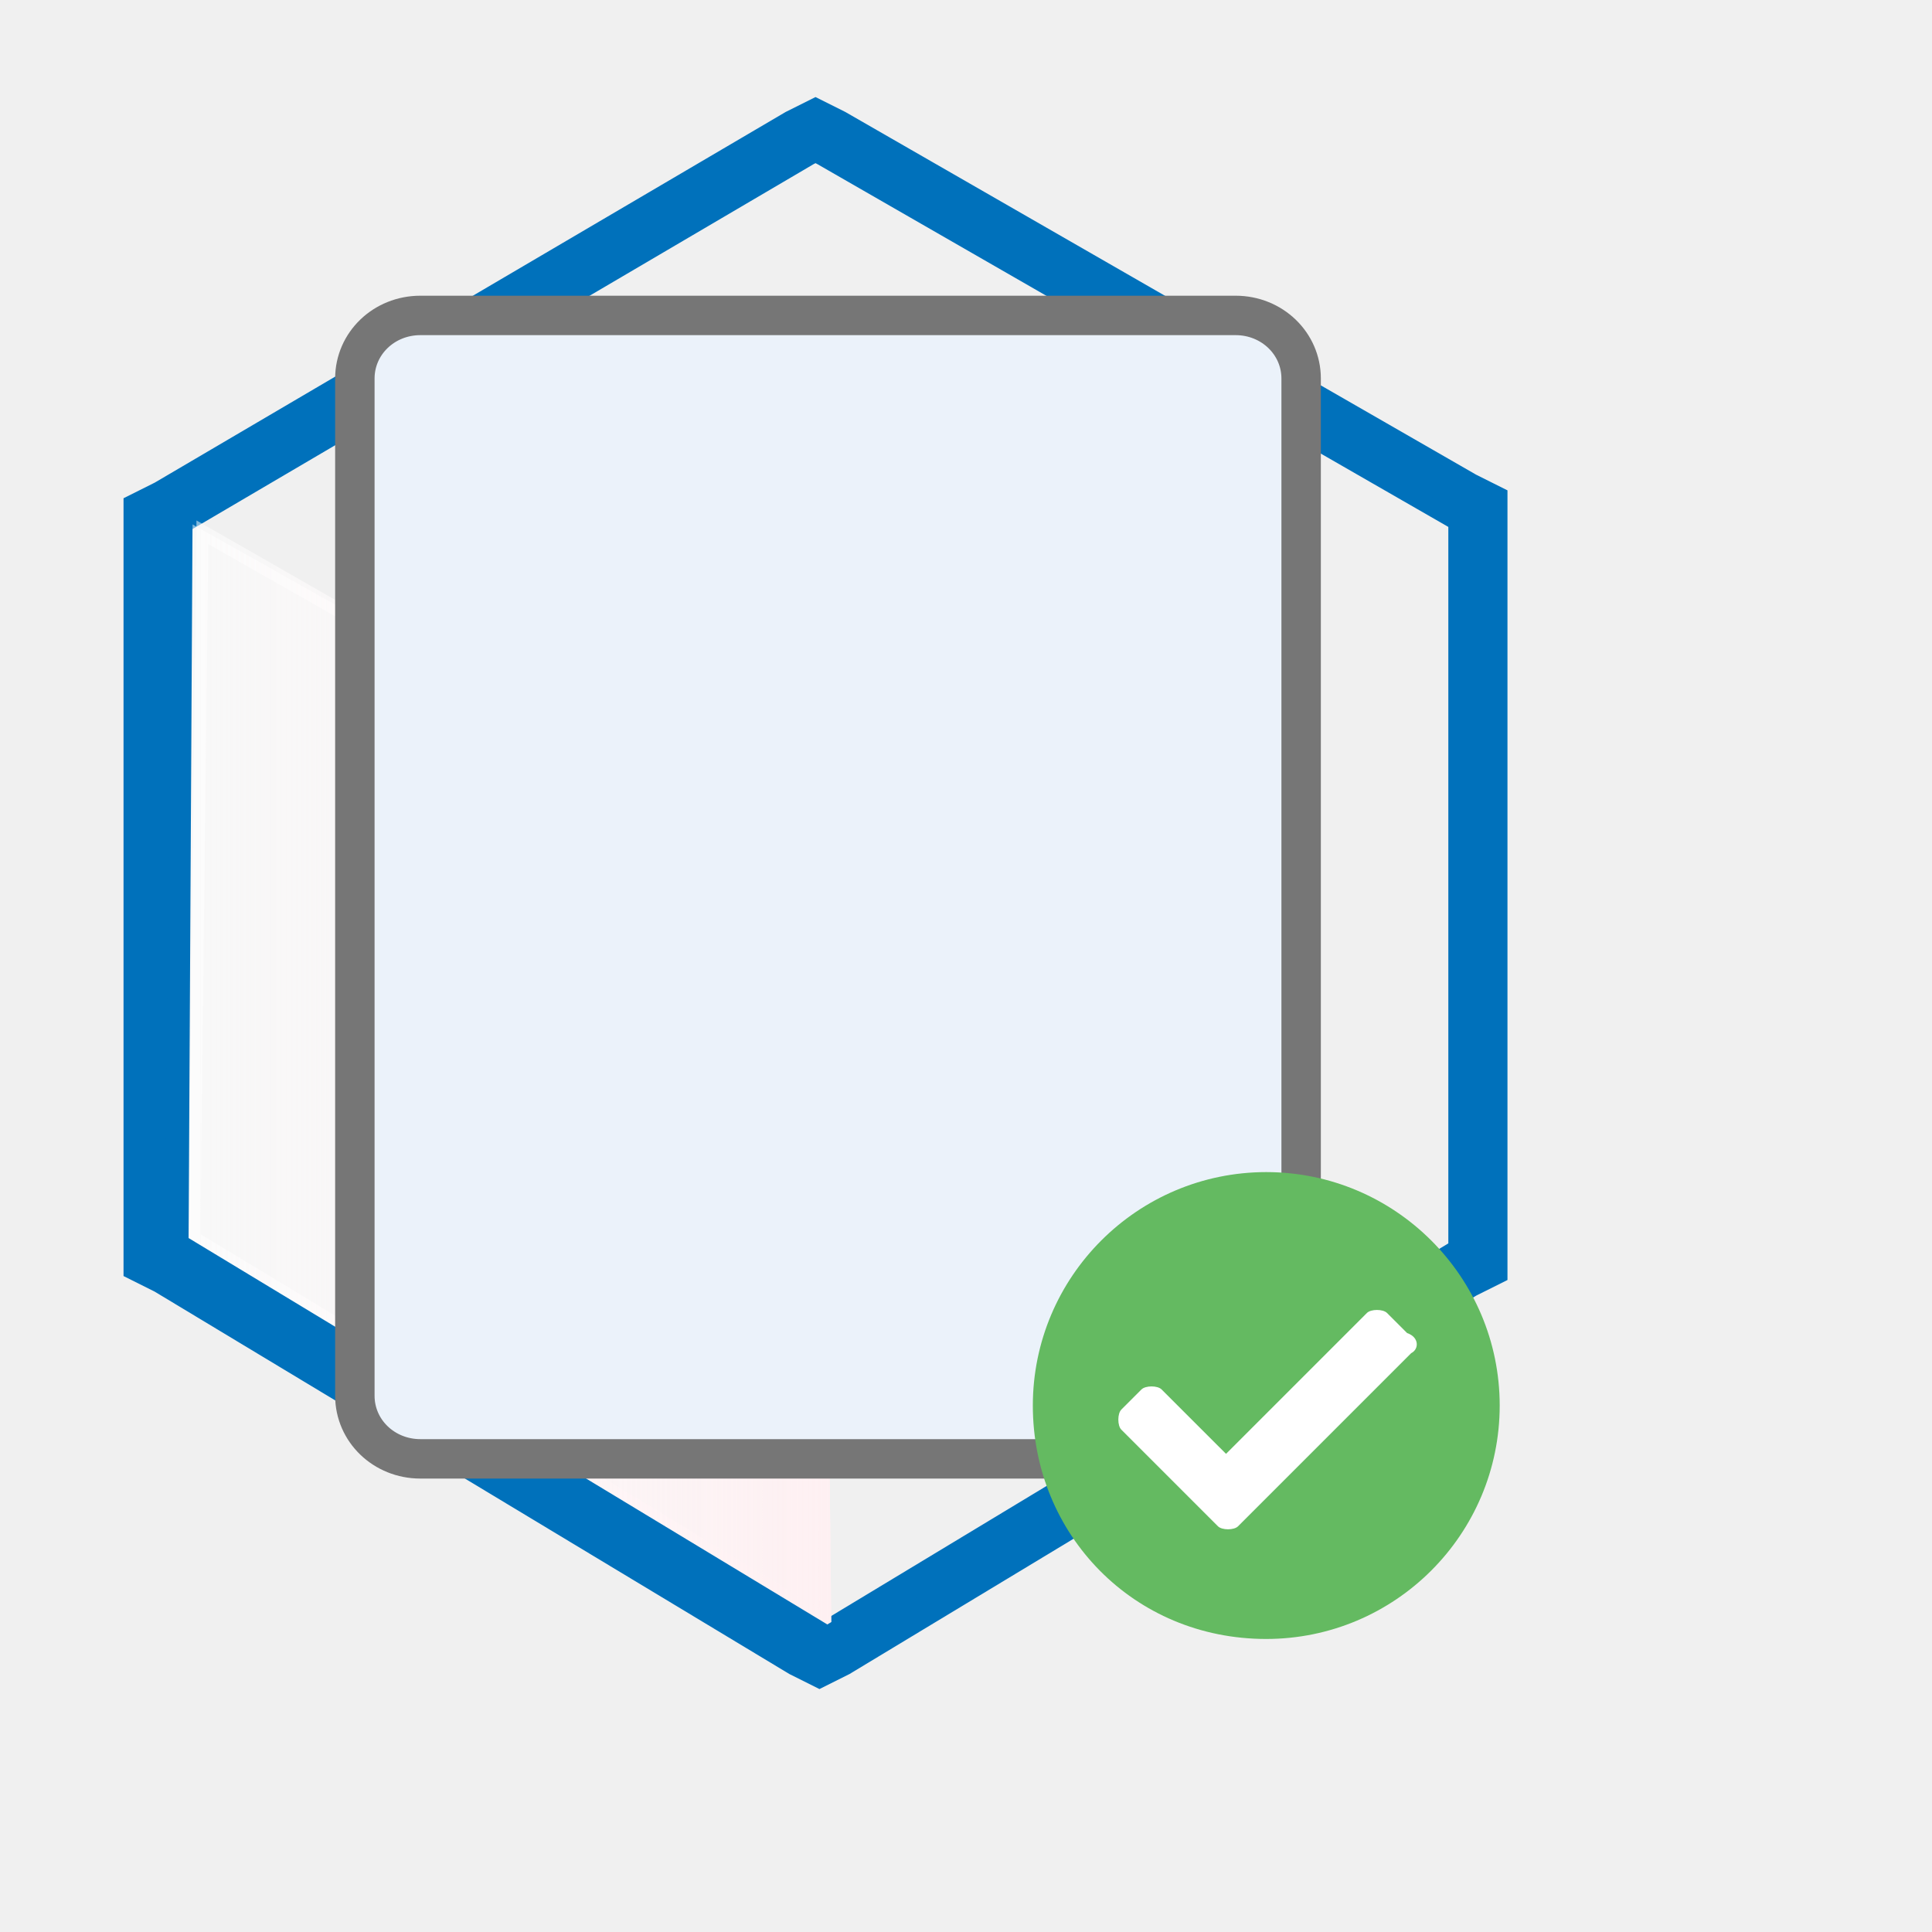
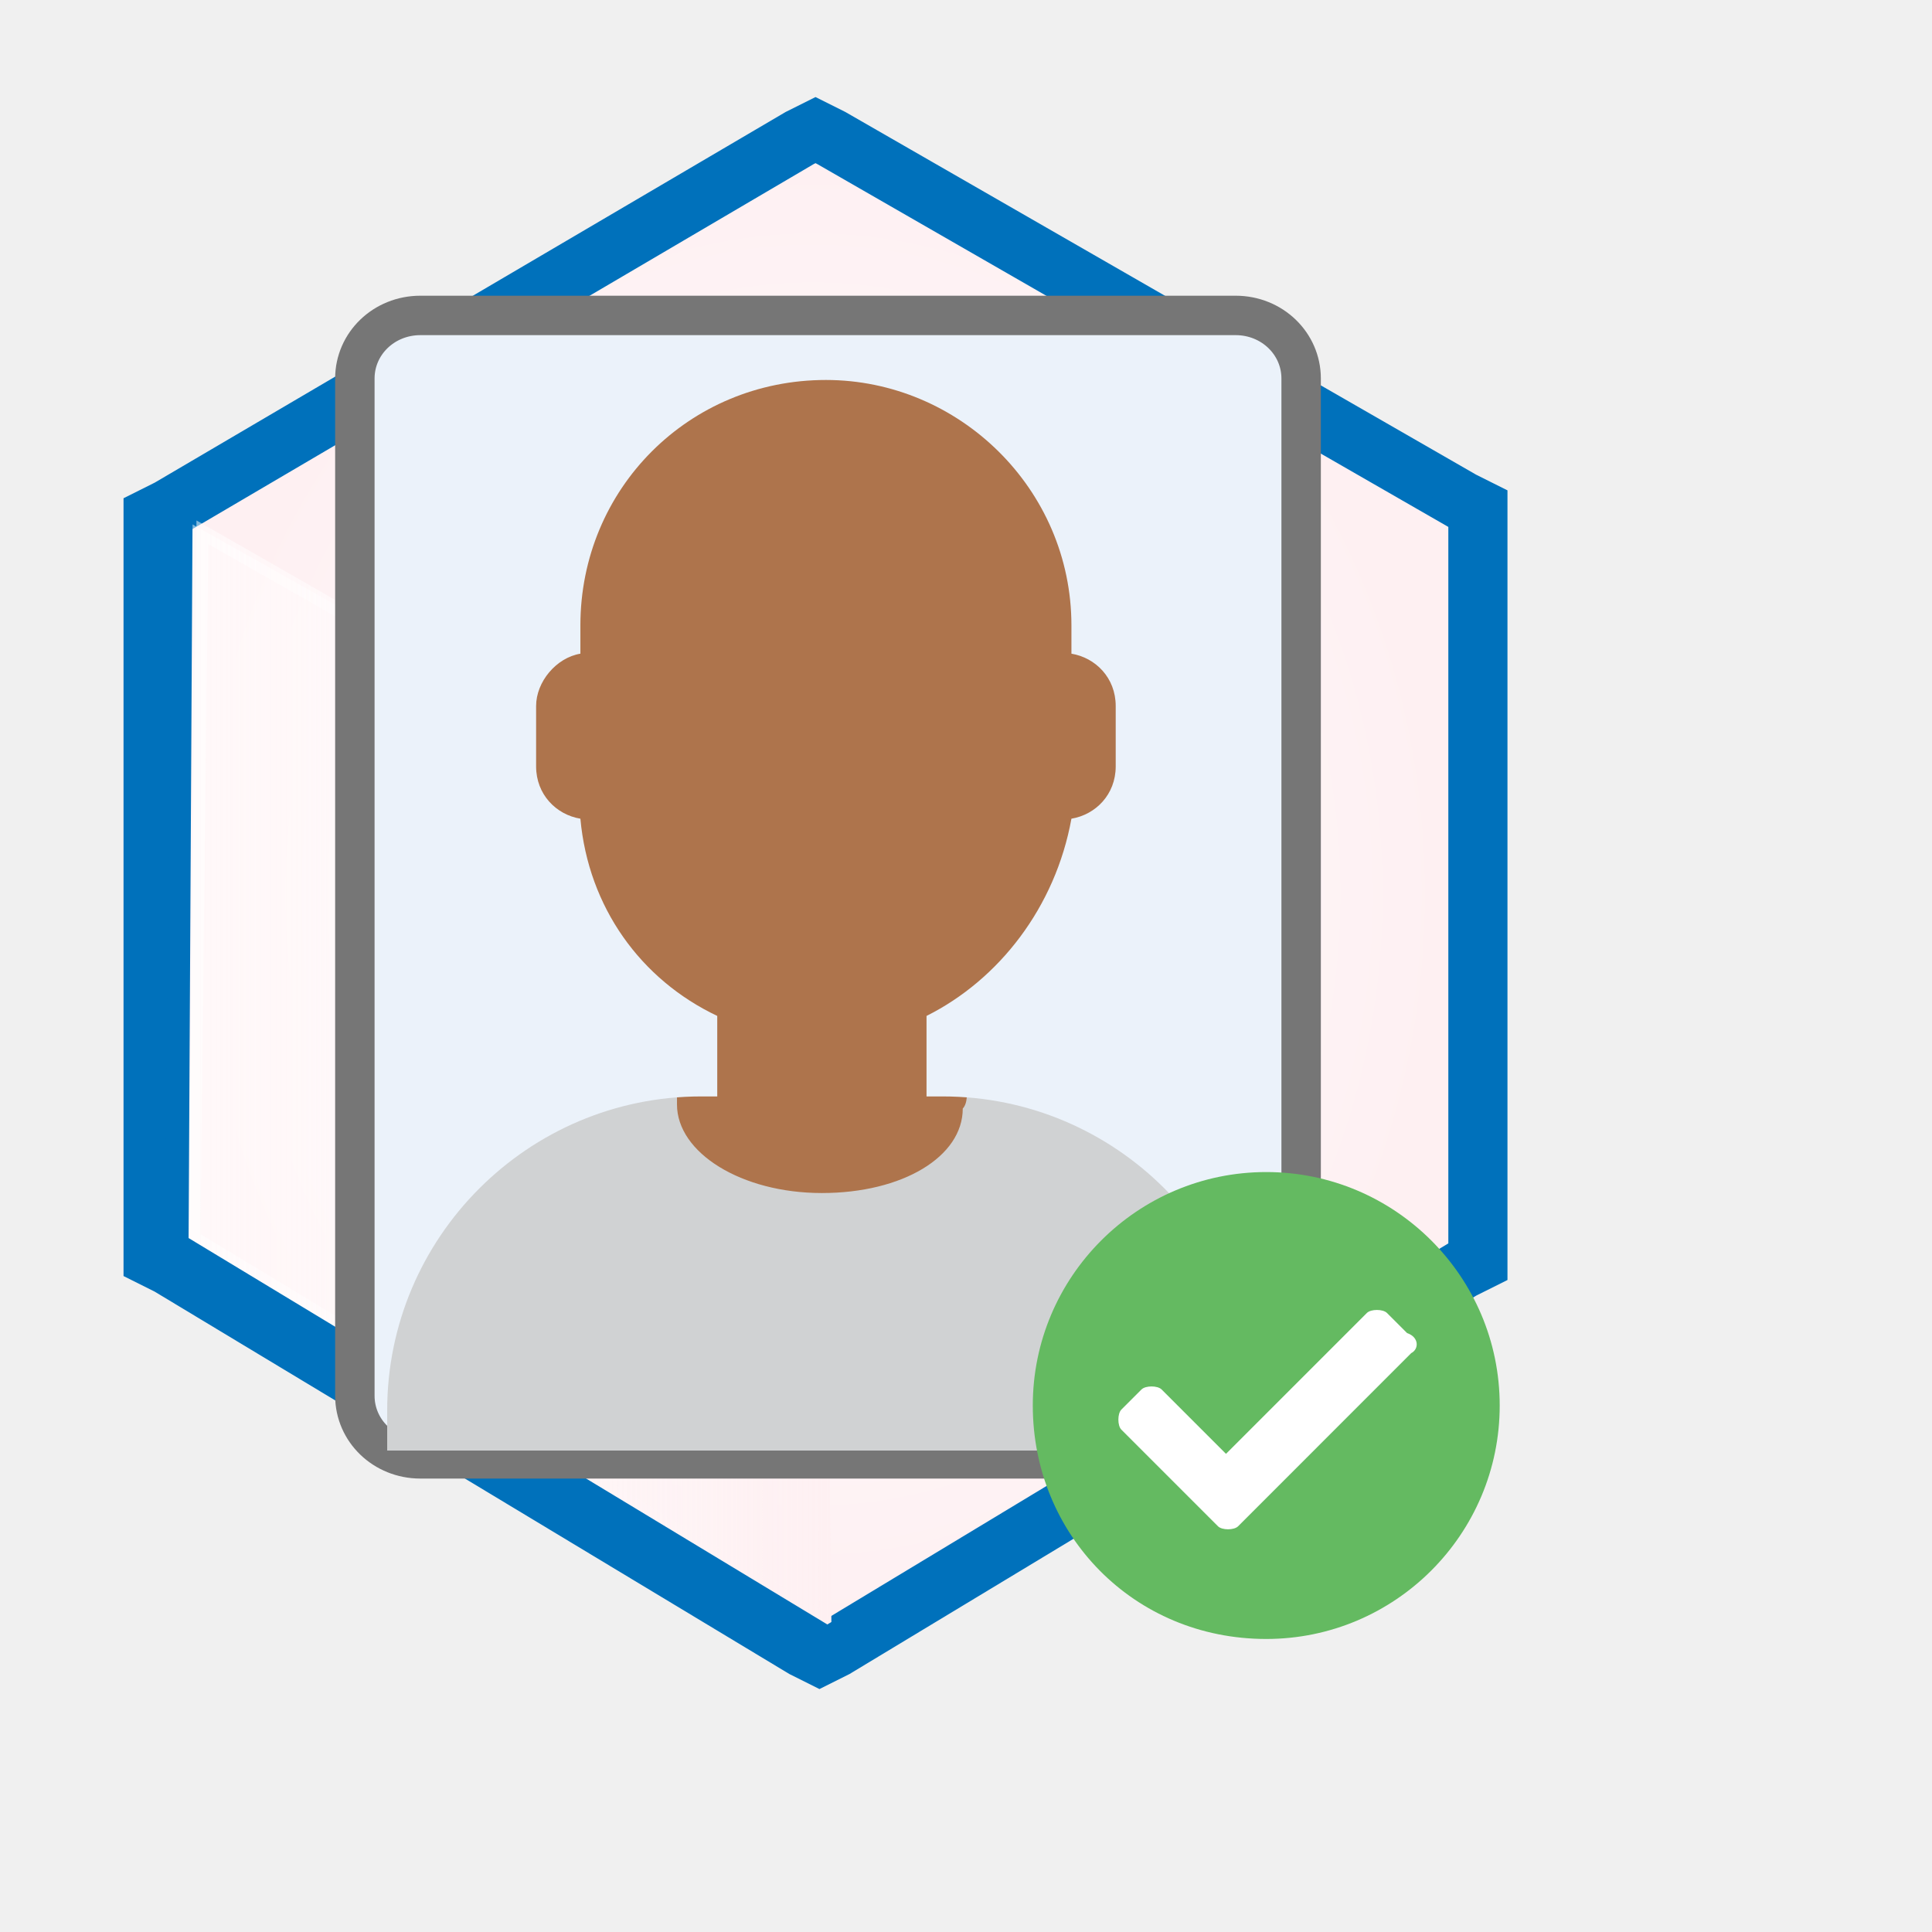
- <svg xmlns="http://www.w3.org/2000/svg" fill="none" viewBox="0 0 49 49">
-   <path d="M21.083 3.5l-.4-.2-.4.2-16 9.4-.4.2v18.8l.4.2 16.1 9.7.4.2.4-.2 15.9-9.6.4-.2V12.9l-.4-.2-16-9.2z" fill="url(#a)" stroke="#0071BB" stroke-width="1.5" />
-   <path d="M21.083 41.3l-.2-19-16-9-.1 18.1 16.3 9.9z" fill="url(#b)" />
-   <path d="M5.283 13.8l15.3 8.7.2 18.3-15.7-9.5.2-17.5zm-.3-.6l-.2 18.2 16.3 9.9-.2-19-15.9-9.1z" fill="url(#c)" />
-   <path d="M20.983 3.7l16 9.3v18.5l-16 9.7-16.2-9.8.1-18.2 16.1-9.5zm0-.7l-.3.2-16 9.5-.3.2v.3l-.2 18.2v.3l.3.2 16.2 9.8.3.2.3-.2 16-9.7.3-.2V12.6l-.3-.2-16-9.3-.3-.1z" fill="#0071BB" />
-   <path fill-rule="evenodd" clip-rule="evenodd" d="M31.246 37H10.662C9.738 37 9 36.288 9 35.399V9.6c0-.889.738-1.6 1.662-1.6h20.676C32.261 8 33 8.712 33 9.601V35.4a1.772 1.772 0 01-1.754 1.601z" fill="#EBF2FA" stroke="#767676" stroke-miterlimit="10" />
-   <mask id="a" style="mask-type:alpha" x="9" y="9" width="23" height="28">
-     <path d="M23.499 25.766v2.042h.408c4.39 0 7.963 3.573 7.963 7.962v1.021H9.82v-1.02c0-4.39 3.573-7.963 7.962-7.963h.408v-2.042c-1.94-.918-3.266-2.756-3.47-5.002a1.328 1.328 0 01-1.123-1.327v-1.531c0-.613.51-1.225 1.123-1.327v-.715a6.187 6.187 0 016.227-6.227c3.368 0 6.227 2.756 6.227 6.227v.715a1.328 1.328 0 011.123 1.327v1.531c0 .715-.51 1.225-1.123 1.327-.409 2.246-1.838 4.084-3.675 5.002z" fill="#fff" />
+ <svg xmlns="http://www.w3.org/2000/svg" width="49" height="49" fill="none">
+   <path d="m21.083 3.5-.4-.2-.4.2L4.283 12.9l-.4.2v18.8l.4.2 16.1 9.7.4.2.4-.2 15.9-9.6.4-.2v-19.1l-.4-.2-16-9.2Z" fill="url(#a)" stroke="#0071BB" stroke-width="1.5" />
+   <path d="m21.083 41.3-.2-19-16-9-.1 18.1 16.3 9.9Z" fill="url(#b)" />
+   <path d="m5.283 13.8 15.3 8.7.2 18.3-15.7-9.5.2-17.5Zm-.3-.6-.2 18.2 16.3 9.9-.2-19-15.9-9.1Z" fill="url(#c)" />
+   <path d="m20.983 3.7 16 9.3v18.5l-16 9.7-16.2-9.8.1-18.2L20.983 3.7Zm0-.7-.3.2-16 9.5-.3.2v.3l-.2 18.2v.3l.3.2 16.2 9.8.3.2.3-.2 16-9.7.3-.2V12.6l-.3-.2-16-9.3-.3-.1Z" fill="#0071BB" />
+   <path fill-rule="evenodd" clip-rule="evenodd" d="M31.246 37H10.662C9.738 37 9 36.288 9 35.399V9.601C9 8.712 9.738 8 10.662 8h20.677C32.261 8 33 8.712 33 9.601V35.399C32.908 36.288 32.169 37 31.246 37Z" fill="#EBF2FA" stroke="#767676" stroke-miterlimit="10" />
+   <mask id="d" style="mask-type:alpha" maskUnits="userSpaceOnUse" x="9" y="9" width="23" height="28">
+     <path d="M23.499 25.766v2.042h.408c4.39 0 7.963 3.573 7.963 7.963v1.021H9.82v-1.021c0-4.39 3.573-7.963 7.963-7.963h.408v-2.042c-1.94-.919-3.267-2.756-3.471-5.002-.613-.102-1.123-.613-1.123-1.327v-1.531c0-.613.51-1.225 1.123-1.327v-.715c0-3.471 2.756-6.227 6.227-6.227 3.369 0 6.227 2.756 6.227 6.227v.715c.613.102 1.123.613 1.123 1.327v1.531c0 .715-.51 1.225-1.123 1.327-.408 2.246-1.837 4.083-3.675 5.002Z" fill="#fff" />
  </mask>
-   <g mask="url(#a)">
-     <path d="M23.499 25.46v2.042h.408c4.39 0 7.963 3.47 7.963 7.758v1.02H9.82v-1.02c0-4.287 3.573-7.758 7.962-7.758h.408V25.46c-1.94-.919-3.266-2.654-3.47-4.9a1.328 1.328 0 01-1.123-1.327v-1.531c0-.613.51-1.225 1.123-1.327v-.715c0-3.369 2.756-6.023 6.227-6.023 3.368 0 6.227 2.756 6.227 6.023v.715a1.328 1.328 0 011.123 1.327v1.53c0 .613-.51 1.226-1.123 1.328-.409 2.144-1.838 3.981-3.675 4.9z" fill="#CFC5AB" />
-     <path d="M32.482 5.86H7.472v30.319h25.01V5.86z" fill="#AE744C" />
-     <path fill-rule="evenodd" clip-rule="evenodd" d="M24.52 27.808c4.083.306 7.35 3.573 7.35 7.452l-.103 1.531H9.717v-1.429c0-3.981 3.37-7.248 7.453-7.554v.204c0 1.225 1.633 2.246 3.675 2.246 2.041 0 3.572-.919 3.572-2.144.103-.102.103-.306.103-.306z" fill="#D0D2D3" />
+   <g mask="url(#d)">
+     <path d="M23.499 25.46v2.042h.408c4.39 0 7.963 3.471 7.963 7.758v1.021H9.82V35.26c0-4.287 3.573-7.758 7.963-7.758h.408V25.46c-1.94-.919-3.267-2.654-3.471-4.9-.613-.102-1.123-.613-1.123-1.327v-1.531c0-.613.51-1.225 1.123-1.327V15.66c0-3.369 2.756-6.023 6.227-6.023 3.369 0 6.227 2.756 6.227 6.023v.715c.613.102 1.123.613 1.123 1.327v1.531c0 .613-.51 1.225-1.123 1.327-.408 2.144-1.837 3.981-3.675 4.9Z" fill="#CFC5AB" />
+     <path d="M32.482 5.86H7.472V36.179H32.482V5.86Z" fill="#AE744C" />
+     <path fill-rule="evenodd" clip-rule="evenodd" d="M24.52 27.808c4.083.306 7.35 3.573 7.35 7.452l-.102 1.531h-22.05v-1.429c0-3.981 3.369-7.248 7.452-7.554v.204c0 1.225 1.633 2.246 3.675 2.246 2.042 0 3.573-.919 3.573-2.144.102-.102.102-.306.102-.306Z" fill="#D0D2D3" />
  </g>
-   <path fill-rule="evenodd" clip-rule="evenodd" d="M27.113 35.648l2.246-2.246 1.94 2.245 3.062-3.266h1.225l1.225 1.837-1.225 1.838-4.798 4.083-3.675-4.492z" fill="#fff" />
-   <path fill-rule="evenodd" clip-rule="evenodd" d="M32.115 41.568a5.925 5.925 0 005.921-5.92 5.925 5.925 0 00-5.92-5.921 5.925 5.925 0 00-5.921 5.92c0 3.267 2.552 5.921 5.92 5.921zm3.675-7.248l-4.39 4.39c-.101.102-.407.102-.51 0l-2.45-2.45c-.102-.102-.102-.408 0-.51l.51-.51c.103-.103.41-.103.511 0l1.634 1.633 3.573-3.573c.102-.102.408-.102.51 0l.51.51c.307.102.307.408.102.51z" fill="#64BA61" />
+   <path fill-rule="evenodd" clip-rule="evenodd" d="m27.113 35.648 2.246-2.246 1.94 2.246 3.062-3.267h1.225l1.225 1.837-1.225 1.837-4.798 4.083-3.675-4.492Z" fill="#fff" />
+   <path fill-rule="evenodd" clip-rule="evenodd" d="M32.115 41.568c3.267 0 5.921-2.654 5.921-5.921 0-3.267-2.654-5.921-5.921-5.921-3.267 0-5.921 2.654-5.921 5.921 0 3.267 2.552 5.921 5.921 5.921Zm3.675-7.248L31.401 38.71c-.102.102-.408.102-.51 0l-2.45-2.45c-.102-.102-.102-.408 0-.51l.51-.51c.102-.102.408-.102.51 0l1.633 1.633 3.573-3.573c.102-.102.408-.102.51 0l.51.51c.306.102.306.408.102.51Z" fill="#64BA61" />
  <defs>
    <linearGradient id="b" x1="4.828" y1="27.257" x2="21.056" y2="27.257" gradientUnits="userSpaceOnUse">
      <stop stop-color="#fff" stop-opacity=".5" />
      <stop offset="1" stop-color="#FEF0F2" />
    </linearGradient>
    <linearGradient id="c" x1="4.828" y1="27.257" x2="21.056" y2="27.257" gradientUnits="userSpaceOnUse">
      <stop stop-color="#fff" stop-opacity=".5" />
      <stop offset="1" stop-color="#FEF0F2" />
    </linearGradient>
+     <radialGradient id="a" cx="0" cy="0" r="1" gradientUnits="userSpaceOnUse" gradientTransform="matrix(0 18.4877 -15.9957 0 20.618 22.6737)">
+       <stop stop-color="#fff" />
+       <stop offset="1" stop-color="#FEF0F2" />
+     </radialGradient>
  </defs>
</svg>
